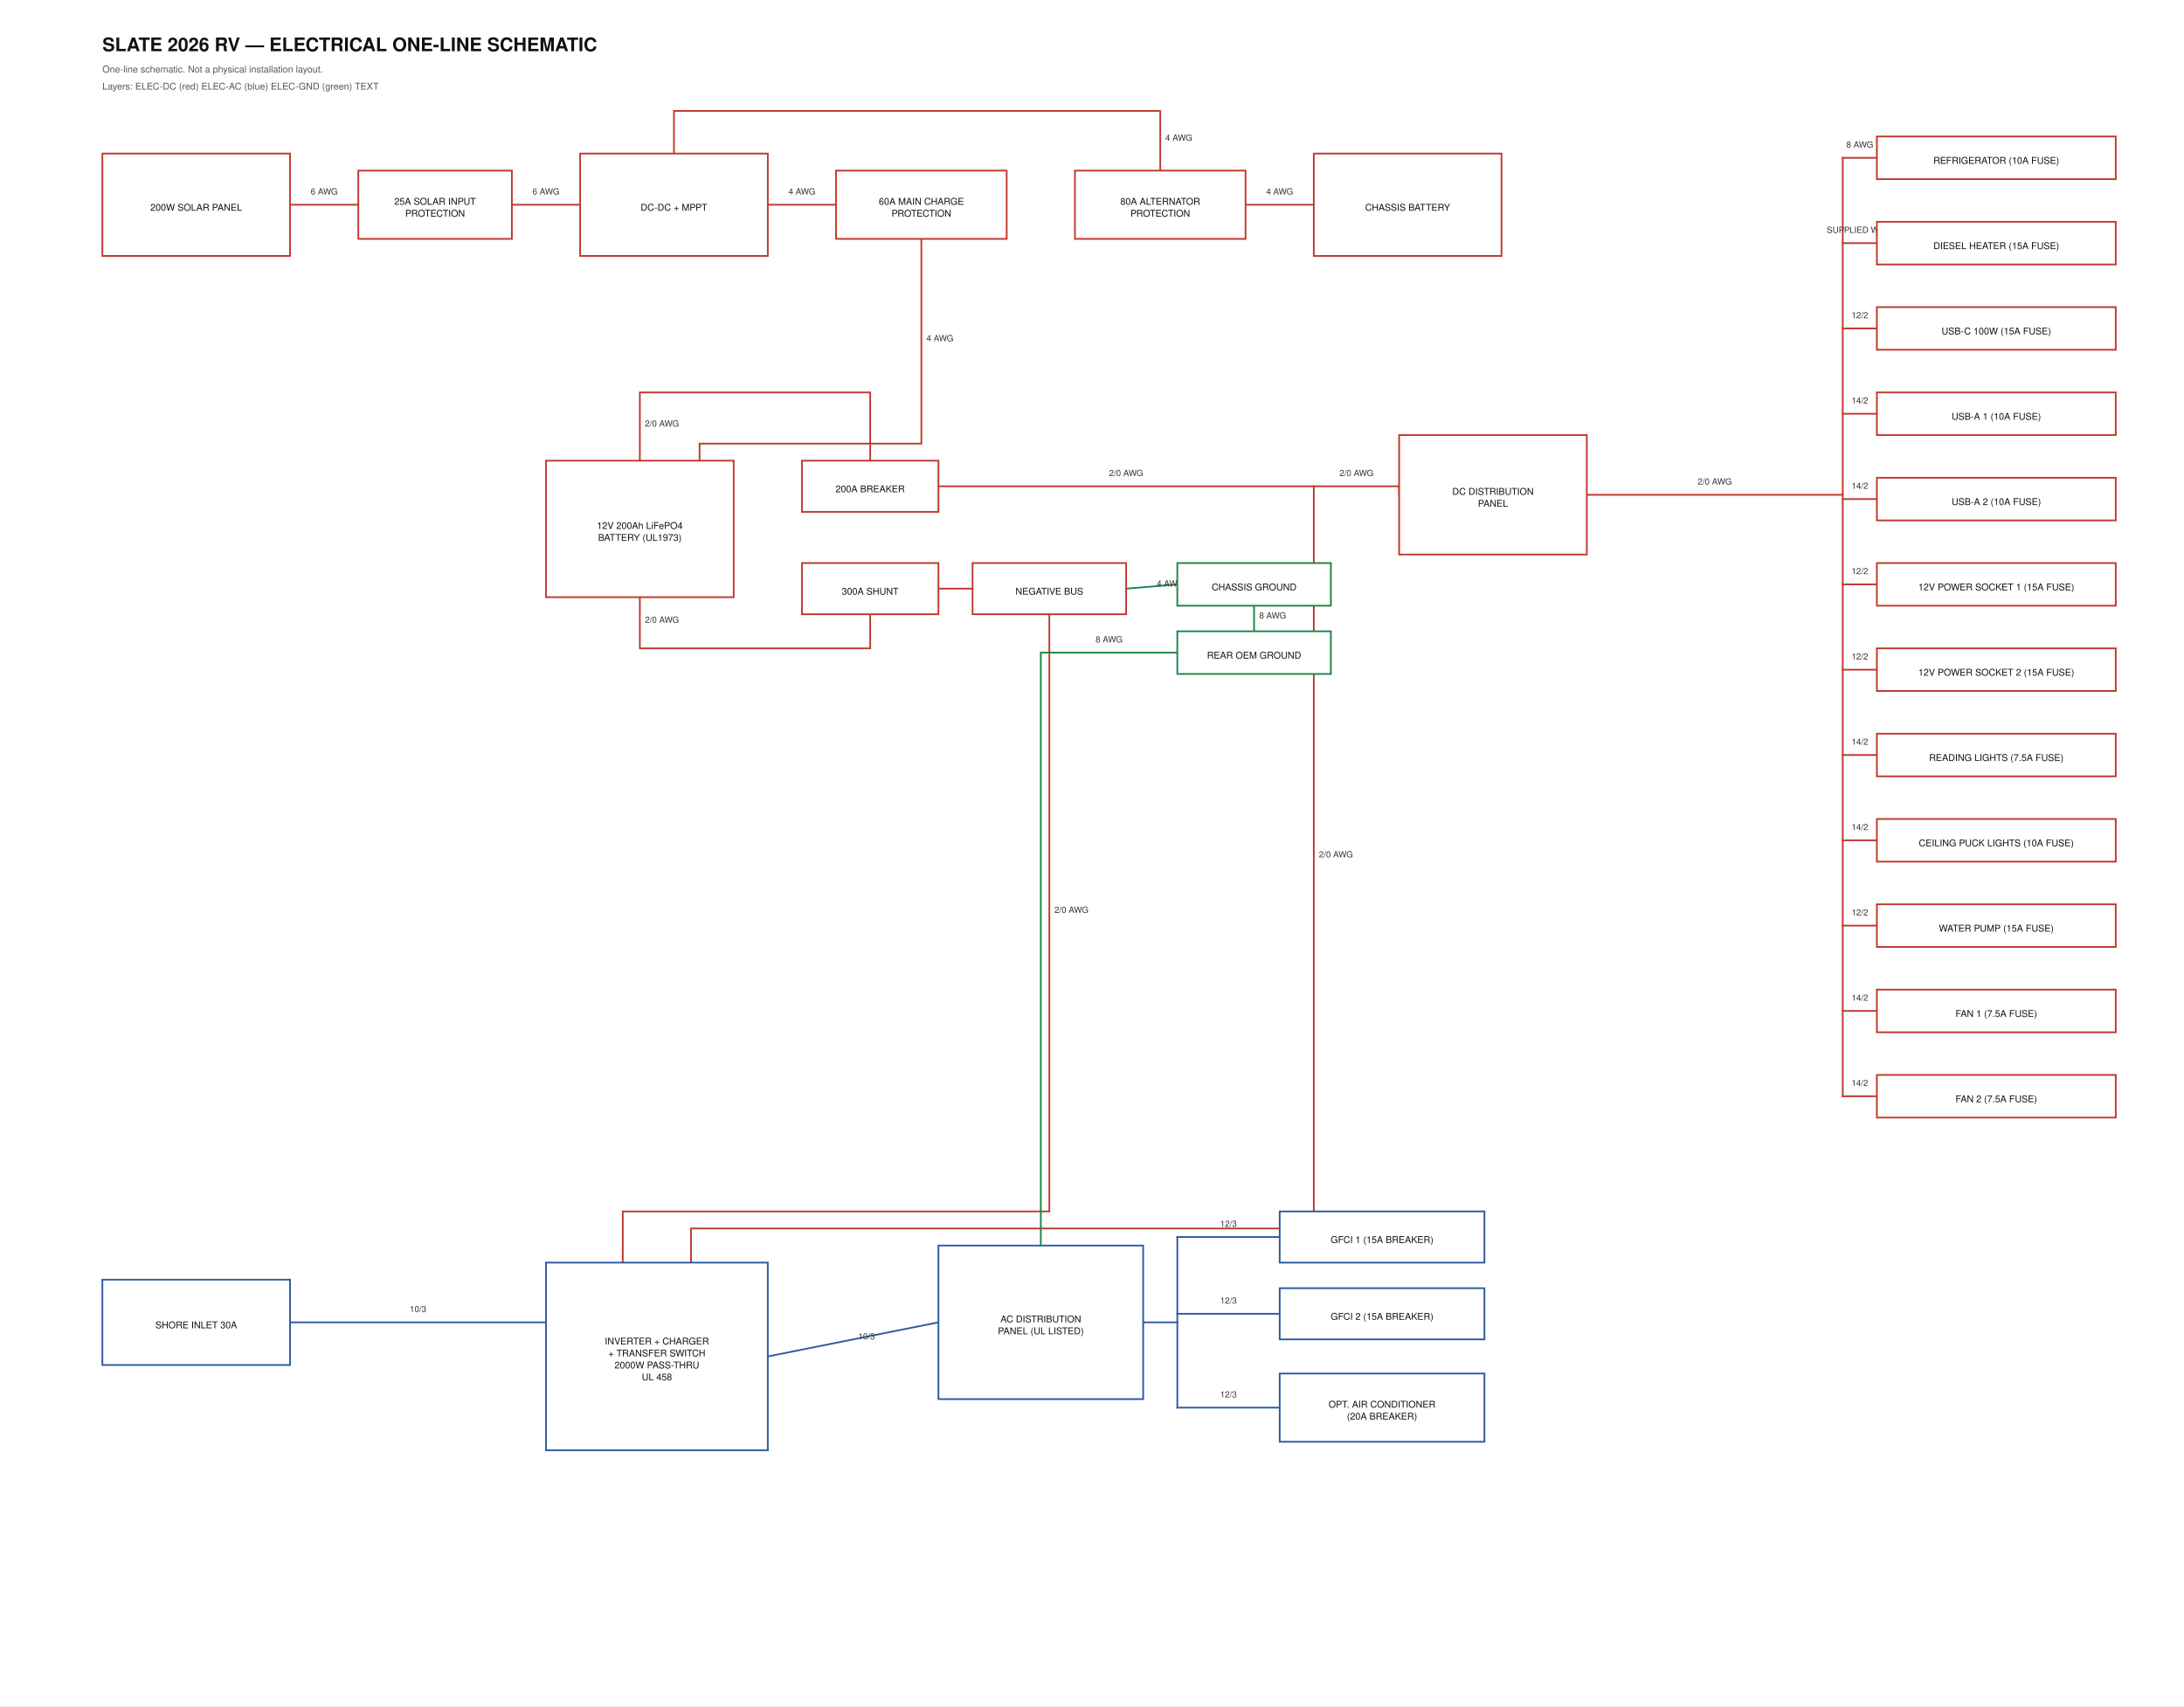
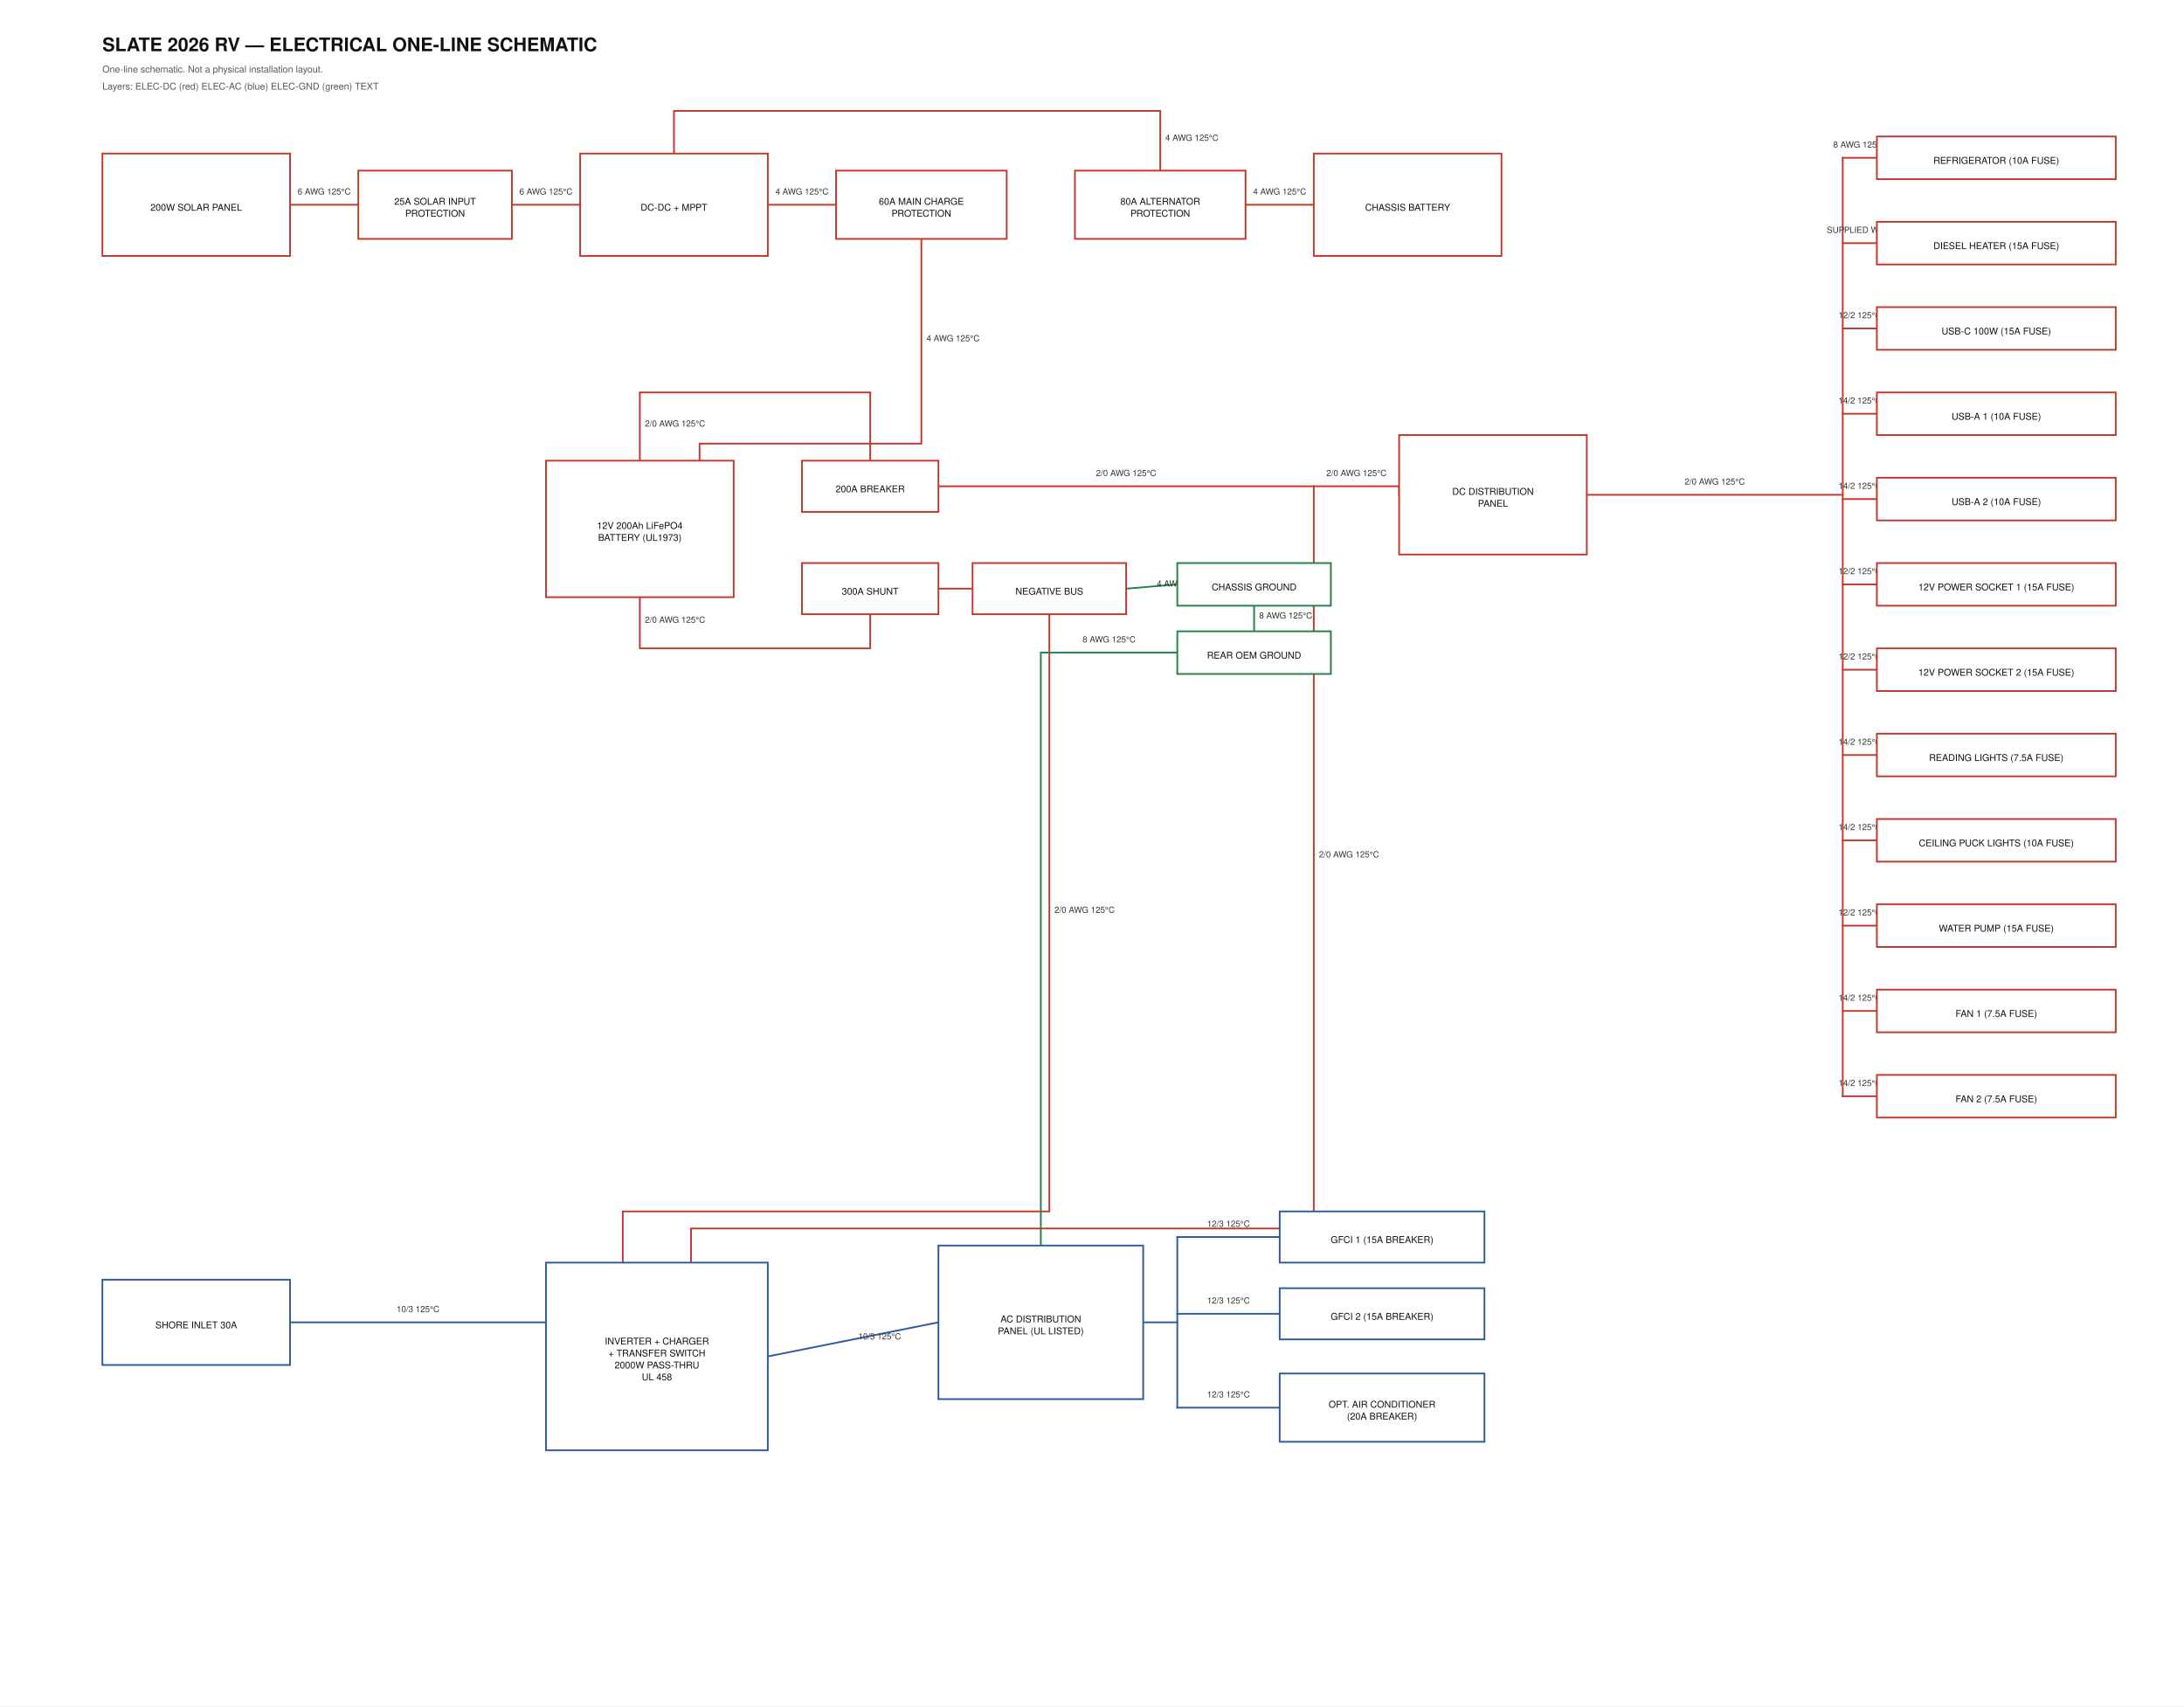
<svg xmlns="http://www.w3.org/2000/svg" viewBox="0 0 2560 2000" font-family="Helvetica, Arial, sans-serif" font-size="11" stroke-linecap="square">
  <rect width="100%" height="100%" fill="white" />
  <text x="120" y="60" font-size="22" font-weight="bold" fill="#111">SLATE 2026 RV — ELECTRICAL ONE-LINE SCHEMATIC</text>
  <text x="120" y="85" font-size="11" fill="#555">One-line schematic. Not a physical installation layout.</text>
  <text x="120" y="105" font-size="11" fill="#555">Layers: ELEC-DC (red)  ELEC-AC (blue)  ELEC-GND (green)  TEXT</text>
  <polyline points="340.0,240.0 420.0,240.0" fill="none" stroke="#c0392b" stroke-width="2" />
-   <text x="380.0" y="228.0" text-anchor="middle" fill="#333" font-size="10">6 AWG</text>
+   <text x="380.0" y="228.0" text-anchor="middle" fill="#333" font-size="10">6 AWG 125°C</text>
  <polyline points="600.0,240.0 680.0,240.0" fill="none" stroke="#c0392b" stroke-width="2" />
-   <text x="640.0" y="228.0" text-anchor="middle" fill="#333" font-size="10">6 AWG</text>
+   <text x="640.0" y="228.0" text-anchor="middle" fill="#333" font-size="10">6 AWG 125°C</text>
  <polyline points="900.0,240.0 980.0,240.0" fill="none" stroke="#c0392b" stroke-width="2" />
-   <text x="940.0" y="228.0" text-anchor="middle" fill="#333" font-size="10">4 AWG</text>
+   <text x="940.0" y="228.0" text-anchor="middle" fill="#333" font-size="10">4 AWG 125°C</text>
  <polyline points="1080.0,280.0 1080.0,520.0 820.0,520.0 820.0,540.0" fill="none" stroke="#c0392b" stroke-width="2" />
-   <text x="1086.0" y="400.0" text-anchor="start" fill="#333" font-size="10">4 AWG</text>
+   <text x="1086.0" y="400.0" text-anchor="start" fill="#333" font-size="10">4 AWG 125°C</text>
  <polyline points="1540.0,240.0 1460.0,240.0" fill="none" stroke="#c0392b" stroke-width="2" />
-   <text x="1500.0" y="228.0" text-anchor="middle" fill="#333" font-size="10">4 AWG</text>
+   <text x="1500.0" y="228.0" text-anchor="middle" fill="#333" font-size="10">4 AWG 125°C</text>
  <polyline points="1360.0,200.0 1360.0,130.0 790.0,130.0 790.0,180.0" fill="none" stroke="#c0392b" stroke-width="2" />
-   <text x="1366.0" y="165.0" text-anchor="start" fill="#333" font-size="10">4 AWG</text>
+   <text x="1366.0" y="165.0" text-anchor="start" fill="#333" font-size="10">4 AWG 125°C</text>
  <polyline points="750.0,540.0 750.0,460.0 1020.0,460.0 1020.0,540.0" fill="none" stroke="#c0392b" stroke-width="2" />
-   <text x="756.0" y="500.0" text-anchor="start" fill="#333" font-size="10">2/0 AWG</text>
+   <text x="756.0" y="500.0" text-anchor="start" fill="#333" font-size="10">2/0 AWG 125°C</text>
  <polyline points="1100.0,570.0 1540.0,570.0 1540.0,570.0" fill="none" stroke="#c0392b" stroke-width="2" />
-   <text x="1320.0" y="558.0" text-anchor="middle" fill="#333" font-size="10">2/0 AWG</text>
+   <text x="1320.0" y="558.0" text-anchor="middle" fill="#333" font-size="10">2/0 AWG 125°C</text>
  <polyline points="1540.0,570.0 1640.0,570.0 1640.0,580.0" fill="none" stroke="#c0392b" stroke-width="2" />
-   <text x="1590.0" y="558.0" text-anchor="middle" fill="#333" font-size="10">2/0 AWG</text>
+   <text x="1590.0" y="558.0" text-anchor="middle" fill="#333" font-size="10">2/0 AWG 125°C</text>
  <polyline points="1540.0,570.0 1540.0,1440.0 810.0,1440.0 810.0,1480.0" fill="none" stroke="#c0392b" stroke-width="2" />
-   <text x="1546.0" y="1005.0" text-anchor="start" fill="#333" font-size="10">2/0 AWG</text>
+   <text x="1546.0" y="1005.0" text-anchor="start" fill="#333" font-size="10">2/0 AWG 125°C</text>
  <polyline points="750.0,700.0 750.0,760.0 1020.0,760.0 1020.0,720.0" fill="none" stroke="#c0392b" stroke-width="2" />
-   <text x="756.0" y="730.0" text-anchor="start" fill="#333" font-size="10">2/0 AWG</text>
+   <text x="756.0" y="730.0" text-anchor="start" fill="#333" font-size="10">2/0 AWG 125°C</text>
  <polyline points="1100.0,690.0 1140.0,690.0" fill="none" stroke="#c0392b" stroke-width="2" />
  <polyline points="1320.0,690.0 1380.0,685.0" fill="none" stroke="#1e8449" stroke-width="2" />
-   <text x="1356.0" y="687.5" text-anchor="start" fill="#333" font-size="10">4 AWG</text>
+   <text x="1356.0" y="687.5" text-anchor="start" fill="#333" font-size="10">4 AWG 125°C</text>
  <polyline points="1470.0,710.0 1470.0,740.0 1470.0,740.0" fill="none" stroke="#1e8449" stroke-width="2" />
-   <text x="1476.0" y="725.0" text-anchor="start" fill="#333" font-size="10">8 AWG</text>
+   <text x="1476.0" y="725.0" text-anchor="start" fill="#333" font-size="10">8 AWG 125°C</text>
  <polyline points="1230.0,720.0 1230.0,1420.0 730.0,1420.0 730.0,1480.0" fill="none" stroke="#c0392b" stroke-width="2" />
-   <text x="1236.0" y="1070.0" text-anchor="start" fill="#333" font-size="10">2/0 AWG</text>
+   <text x="1236.0" y="1070.0" text-anchor="start" fill="#333" font-size="10">2/0 AWG 125°C</text>
  <polyline points="1860.0,580.0 2160.0,580.0" fill="none" stroke="#c0392b" stroke-width="2" />
-   <text x="2010.0" y="568.0" text-anchor="middle" fill="#333" font-size="10">2/0 AWG</text>
+   <text x="2010.0" y="568.0" text-anchor="middle" fill="#333" font-size="10">2/0 AWG 125°C</text>
  <polyline points="2160.0,1285.0 2160.0,185.0" fill="none" stroke="#c0392b" stroke-width="2" />
  <polyline points="2160.0,185.0 2200.0,185.0" fill="none" stroke="#c0392b" stroke-width="2" />
-   <text x="2180.0" y="173.0" text-anchor="middle" fill="#333" font-size="10">8 AWG</text>
+   <text x="2180.0" y="173.0" text-anchor="middle" fill="#333" font-size="10">8 AWG 125°C</text>
  <polyline points="2160.0,285.0 2200.0,285.0" fill="none" stroke="#c0392b" stroke-width="2" />
  <text x="2180.0" y="273.0" text-anchor="middle" fill="#333" font-size="10">SUPPLIED WIRE</text>
  <polyline points="2160.0,385.0 2200.0,385.0" fill="none" stroke="#c0392b" stroke-width="2" />
-   <text x="2180.0" y="373.0" text-anchor="middle" fill="#333" font-size="10">12/2</text>
+   <text x="2180.0" y="373.0" text-anchor="middle" fill="#333" font-size="10">12/2 125°C</text>
  <polyline points="2160.0,485.0 2200.0,485.0" fill="none" stroke="#c0392b" stroke-width="2" />
-   <text x="2180.0" y="473.0" text-anchor="middle" fill="#333" font-size="10">14/2</text>
+   <text x="2180.0" y="473.0" text-anchor="middle" fill="#333" font-size="10">14/2 125°C</text>
  <polyline points="2160.0,585.0 2200.0,585.0" fill="none" stroke="#c0392b" stroke-width="2" />
-   <text x="2180.0" y="573.0" text-anchor="middle" fill="#333" font-size="10">14/2</text>
+   <text x="2180.0" y="573.0" text-anchor="middle" fill="#333" font-size="10">14/2 125°C</text>
  <polyline points="2160.0,685.0 2200.0,685.0" fill="none" stroke="#c0392b" stroke-width="2" />
-   <text x="2180.0" y="673.0" text-anchor="middle" fill="#333" font-size="10">12/2</text>
+   <text x="2180.0" y="673.0" text-anchor="middle" fill="#333" font-size="10">12/2 125°C</text>
  <polyline points="2160.0,785.0 2200.0,785.0" fill="none" stroke="#c0392b" stroke-width="2" />
-   <text x="2180.0" y="773.0" text-anchor="middle" fill="#333" font-size="10">12/2</text>
+   <text x="2180.0" y="773.0" text-anchor="middle" fill="#333" font-size="10">12/2 125°C</text>
  <polyline points="2160.0,885.0 2200.0,885.0" fill="none" stroke="#c0392b" stroke-width="2" />
-   <text x="2180.0" y="873.0" text-anchor="middle" fill="#333" font-size="10">14/2</text>
+   <text x="2180.0" y="873.0" text-anchor="middle" fill="#333" font-size="10">14/2 125°C</text>
  <polyline points="2160.0,985.0 2200.0,985.0" fill="none" stroke="#c0392b" stroke-width="2" />
-   <text x="2180.0" y="973.0" text-anchor="middle" fill="#333" font-size="10">14/2</text>
+   <text x="2180.0" y="973.0" text-anchor="middle" fill="#333" font-size="10">14/2 125°C</text>
  <polyline points="2160.0,1085.0 2200.0,1085.0" fill="none" stroke="#c0392b" stroke-width="2" />
-   <text x="2180.0" y="1073.0" text-anchor="middle" fill="#333" font-size="10">12/2</text>
+   <text x="2180.0" y="1073.0" text-anchor="middle" fill="#333" font-size="10">12/2 125°C</text>
  <polyline points="2160.0,1185.0 2200.0,1185.0" fill="none" stroke="#c0392b" stroke-width="2" />
-   <text x="2180.0" y="1173.0" text-anchor="middle" fill="#333" font-size="10">14/2</text>
+   <text x="2180.0" y="1173.0" text-anchor="middle" fill="#333" font-size="10">14/2 125°C</text>
  <polyline points="2160.0,1285.0 2200.0,1285.0" fill="none" stroke="#c0392b" stroke-width="2" />
-   <text x="2180.0" y="1273.0" text-anchor="middle" fill="#333" font-size="10">14/2</text>
+   <text x="2180.0" y="1273.0" text-anchor="middle" fill="#333" font-size="10">14/2 125°C</text>
  <polyline points="340.0,1550.0 640.0,1550.0 640.0,1590.0" fill="none" stroke="#2c5aa0" stroke-width="2" />
-   <text x="490.0" y="1538.0" text-anchor="middle" fill="#333" font-size="10">10/3</text>
+   <text x="490.0" y="1538.0" text-anchor="middle" fill="#333" font-size="10">10/3 125°C</text>
  <polyline points="900.0,1590.0 1100.0,1550.0" fill="none" stroke="#2c5aa0" stroke-width="2" />
-   <text x="1006.0" y="1570.0" text-anchor="start" fill="#333" font-size="10">10/3</text>
+   <text x="1006.0" y="1570.0" text-anchor="start" fill="#333" font-size="10">10/3 125°C</text>
  <polyline points="1340.0,1550.0 1380.0,1550.0" fill="none" stroke="#2c5aa0" stroke-width="2" />
  <polyline points="1380.0,1650.0 1380.0,1450.0" fill="none" stroke="#2c5aa0" stroke-width="2" />
  <polyline points="1380.0,1450.0 1500.0,1450.0" fill="none" stroke="#2c5aa0" stroke-width="2" />
-   <text x="1440.0" y="1438.0" text-anchor="middle" fill="#333" font-size="10">12/3</text>
+   <text x="1440.0" y="1438.0" text-anchor="middle" fill="#333" font-size="10">12/3 125°C</text>
  <polyline points="1380.0,1540.0 1500.0,1540.0" fill="none" stroke="#2c5aa0" stroke-width="2" />
-   <text x="1440.0" y="1528.0" text-anchor="middle" fill="#333" font-size="10">12/3</text>
+   <text x="1440.0" y="1528.0" text-anchor="middle" fill="#333" font-size="10">12/3 125°C</text>
  <polyline points="1380.0,1650.0 1500.0,1650.0" fill="none" stroke="#2c5aa0" stroke-width="2" />
-   <text x="1440.0" y="1638.0" text-anchor="middle" fill="#333" font-size="10">12/3</text>
+   <text x="1440.0" y="1638.0" text-anchor="middle" fill="#333" font-size="10">12/3 125°C</text>
  <polyline points="1380.0,765.0 1220.0,765.0 1220.0,1460.0" fill="none" stroke="#1e8449" stroke-width="2" />
-   <text x="1300.0" y="753.0" text-anchor="middle" fill="#333" font-size="10">8 AWG</text>
+   <text x="1300.0" y="753.0" text-anchor="middle" fill="#333" font-size="10">8 AWG 125°C</text>
  <rect x="120.0" y="180.0" width="220.0" height="120.0" fill="white" stroke="#c0392b" stroke-width="2" />
  <text x="230.0" y="247.0" text-anchor="middle" fill="#111">200W SOLAR PANEL</text>
  <rect x="420.0" y="200.0" width="180.0" height="80.0" fill="white" stroke="#c0392b" stroke-width="2" />
  <text x="510.0" y="240.0" text-anchor="middle" fill="#111">25A SOLAR INPUT</text>
  <text x="510.0" y="254.0" text-anchor="middle" fill="#111">PROTECTION</text>
  <rect x="680.0" y="180.0" width="220.0" height="120.0" fill="white" stroke="#c0392b" stroke-width="2" />
  <text x="790.0" y="247.0" text-anchor="middle" fill="#111">DC-DC + MPPT</text>
  <rect x="980.0" y="200.0" width="200.0" height="80.0" fill="white" stroke="#c0392b" stroke-width="2" />
  <text x="1080.0" y="240.0" text-anchor="middle" fill="#111">60A MAIN CHARGE</text>
  <text x="1080.0" y="254.0" text-anchor="middle" fill="#111">PROTECTION</text>
  <rect x="1260.0" y="200.0" width="200.0" height="80.0" fill="white" stroke="#c0392b" stroke-width="2" />
  <text x="1360.0" y="240.0" text-anchor="middle" fill="#111">80A ALTERNATOR</text>
  <text x="1360.0" y="254.0" text-anchor="middle" fill="#111">PROTECTION</text>
  <rect x="1540.0" y="180.0" width="220.0" height="120.0" fill="white" stroke="#c0392b" stroke-width="2" />
  <text x="1650.0" y="247.0" text-anchor="middle" fill="#111">CHASSIS BATTERY</text>
  <rect x="640.0" y="540.0" width="220.0" height="160.0" fill="white" stroke="#c0392b" stroke-width="2" />
  <text x="750.0" y="620.0" text-anchor="middle" fill="#111">12V 200Ah LiFePO4</text>
  <text x="750.0" y="634.0" text-anchor="middle" fill="#111">BATTERY (UL1973)</text>
  <rect x="940.0" y="540.0" width="160.0" height="60.0" fill="white" stroke="#c0392b" stroke-width="2" />
  <text x="1020.0" y="577.0" text-anchor="middle" fill="#111">200A BREAKER</text>
  <rect x="940.0" y="660.0" width="160.0" height="60.0" fill="white" stroke="#c0392b" stroke-width="2" />
  <text x="1020.0" y="697.0" text-anchor="middle" fill="#111">300A SHUNT</text>
  <rect x="1140.0" y="660.0" width="180.0" height="60.0" fill="white" stroke="#c0392b" stroke-width="2" />
  <text x="1230.0" y="697.0" text-anchor="middle" fill="#111">NEGATIVE BUS</text>
  <rect x="1380.0" y="660.0" width="180.0" height="50.0" fill="white" stroke="#1e8449" stroke-width="2" />
  <text x="1470.0" y="692.0" text-anchor="middle" fill="#111">CHASSIS GROUND</text>
  <rect x="1380.0" y="740.0" width="180.0" height="50.0" fill="white" stroke="#1e8449" stroke-width="2" />
  <text x="1470.0" y="772.0" text-anchor="middle" fill="#111">REAR OEM GROUND</text>
  <rect x="1640.0" y="510.0" width="220.0" height="140.0" fill="white" stroke="#c0392b" stroke-width="2" />
  <text x="1750.0" y="580.0" text-anchor="middle" fill="#111">DC DISTRIBUTION</text>
  <text x="1750.0" y="594.0" text-anchor="middle" fill="#111">PANEL</text>
  <rect x="2200.0" y="160.0" width="280.0" height="50.0" fill="white" stroke="#c0392b" stroke-width="2" />
  <text x="2340.0" y="192.0" text-anchor="middle" fill="#111">REFRIGERATOR (10A FUSE)</text>
  <rect x="2200.0" y="260.0" width="280.0" height="50.0" fill="white" stroke="#c0392b" stroke-width="2" />
  <text x="2340.0" y="292.0" text-anchor="middle" fill="#111">DIESEL HEATER (15A FUSE)</text>
  <rect x="2200.0" y="360.0" width="280.0" height="50.0" fill="white" stroke="#c0392b" stroke-width="2" />
  <text x="2340.0" y="392.0" text-anchor="middle" fill="#111">USB-C 100W (15A FUSE)</text>
  <rect x="2200.0" y="460.0" width="280.0" height="50.0" fill="white" stroke="#c0392b" stroke-width="2" />
  <text x="2340.0" y="492.0" text-anchor="middle" fill="#111">USB-A 1 (10A FUSE)</text>
  <rect x="2200.0" y="560.0" width="280.0" height="50.0" fill="white" stroke="#c0392b" stroke-width="2" />
  <text x="2340.0" y="592.0" text-anchor="middle" fill="#111">USB-A 2 (10A FUSE)</text>
  <rect x="2200.0" y="660.0" width="280.0" height="50.0" fill="white" stroke="#c0392b" stroke-width="2" />
  <text x="2340.0" y="692.0" text-anchor="middle" fill="#111">12V POWER SOCKET 1 (15A FUSE)</text>
  <rect x="2200.0" y="760.0" width="280.0" height="50.0" fill="white" stroke="#c0392b" stroke-width="2" />
  <text x="2340.0" y="792.0" text-anchor="middle" fill="#111">12V POWER SOCKET 2 (15A FUSE)</text>
  <rect x="2200.0" y="860.0" width="280.0" height="50.0" fill="white" stroke="#c0392b" stroke-width="2" />
  <text x="2340.0" y="892.0" text-anchor="middle" fill="#111">READING LIGHTS (7.5A FUSE)</text>
  <rect x="2200.0" y="960.0" width="280.0" height="50.0" fill="white" stroke="#c0392b" stroke-width="2" />
  <text x="2340.0" y="992.0" text-anchor="middle" fill="#111">CEILING PUCK LIGHTS (10A FUSE)</text>
  <rect x="2200.0" y="1060.0" width="280.0" height="50.0" fill="white" stroke="#c0392b" stroke-width="2" />
  <text x="2340.0" y="1092.0" text-anchor="middle" fill="#111">WATER PUMP (15A FUSE)</text>
  <rect x="2200.0" y="1160.0" width="280.0" height="50.0" fill="white" stroke="#c0392b" stroke-width="2" />
  <text x="2340.0" y="1192.0" text-anchor="middle" fill="#111">FAN 1 (7.5A FUSE)</text>
  <rect x="2200.0" y="1260.0" width="280.0" height="50.0" fill="white" stroke="#c0392b" stroke-width="2" />
  <text x="2340.0" y="1292.0" text-anchor="middle" fill="#111">FAN 2 (7.5A FUSE)</text>
  <rect x="120.0" y="1500.0" width="220.0" height="100.0" fill="white" stroke="#2c5aa0" stroke-width="2" />
  <text x="230.0" y="1557.0" text-anchor="middle" fill="#111">SHORE INLET 30A</text>
  <rect x="640.0" y="1480.0" width="260.0" height="220.0" fill="white" stroke="#2c5aa0" stroke-width="2" />
  <text x="770.0" y="1576.0" text-anchor="middle" fill="#111">INVERTER + CHARGER</text>
  <text x="770.0" y="1590.0" text-anchor="middle" fill="#111">+ TRANSFER SWITCH</text>
  <text x="770.0" y="1604.0" text-anchor="middle" fill="#111">2000W PASS-THRU</text>
  <text x="770.0" y="1618.0" text-anchor="middle" fill="#111">UL 458</text>
  <rect x="1100.0" y="1460.0" width="240.0" height="180.0" fill="white" stroke="#2c5aa0" stroke-width="2" />
  <text x="1220.0" y="1550.0" text-anchor="middle" fill="#111">AC DISTRIBUTION</text>
  <text x="1220.0" y="1564.0" text-anchor="middle" fill="#111">PANEL (UL LISTED)</text>
  <rect x="1500.0" y="1420.0" width="240.0" height="60.0" fill="white" stroke="#2c5aa0" stroke-width="2" />
  <text x="1620.0" y="1457.0" text-anchor="middle" fill="#111">GFCI 1 (15A BREAKER)</text>
  <rect x="1500.0" y="1510.0" width="240.0" height="60.0" fill="white" stroke="#2c5aa0" stroke-width="2" />
  <text x="1620.0" y="1547.0" text-anchor="middle" fill="#111">GFCI 2 (15A BREAKER)</text>
  <rect x="1500.0" y="1610.0" width="240.0" height="80.0" fill="white" stroke="#2c5aa0" stroke-width="2" />
  <text x="1620.0" y="1650.0" text-anchor="middle" fill="#111">OPT. AIR CONDITIONER</text>
  <text x="1620.0" y="1664.0" text-anchor="middle" fill="#111">(20A BREAKER)</text>
</svg>
